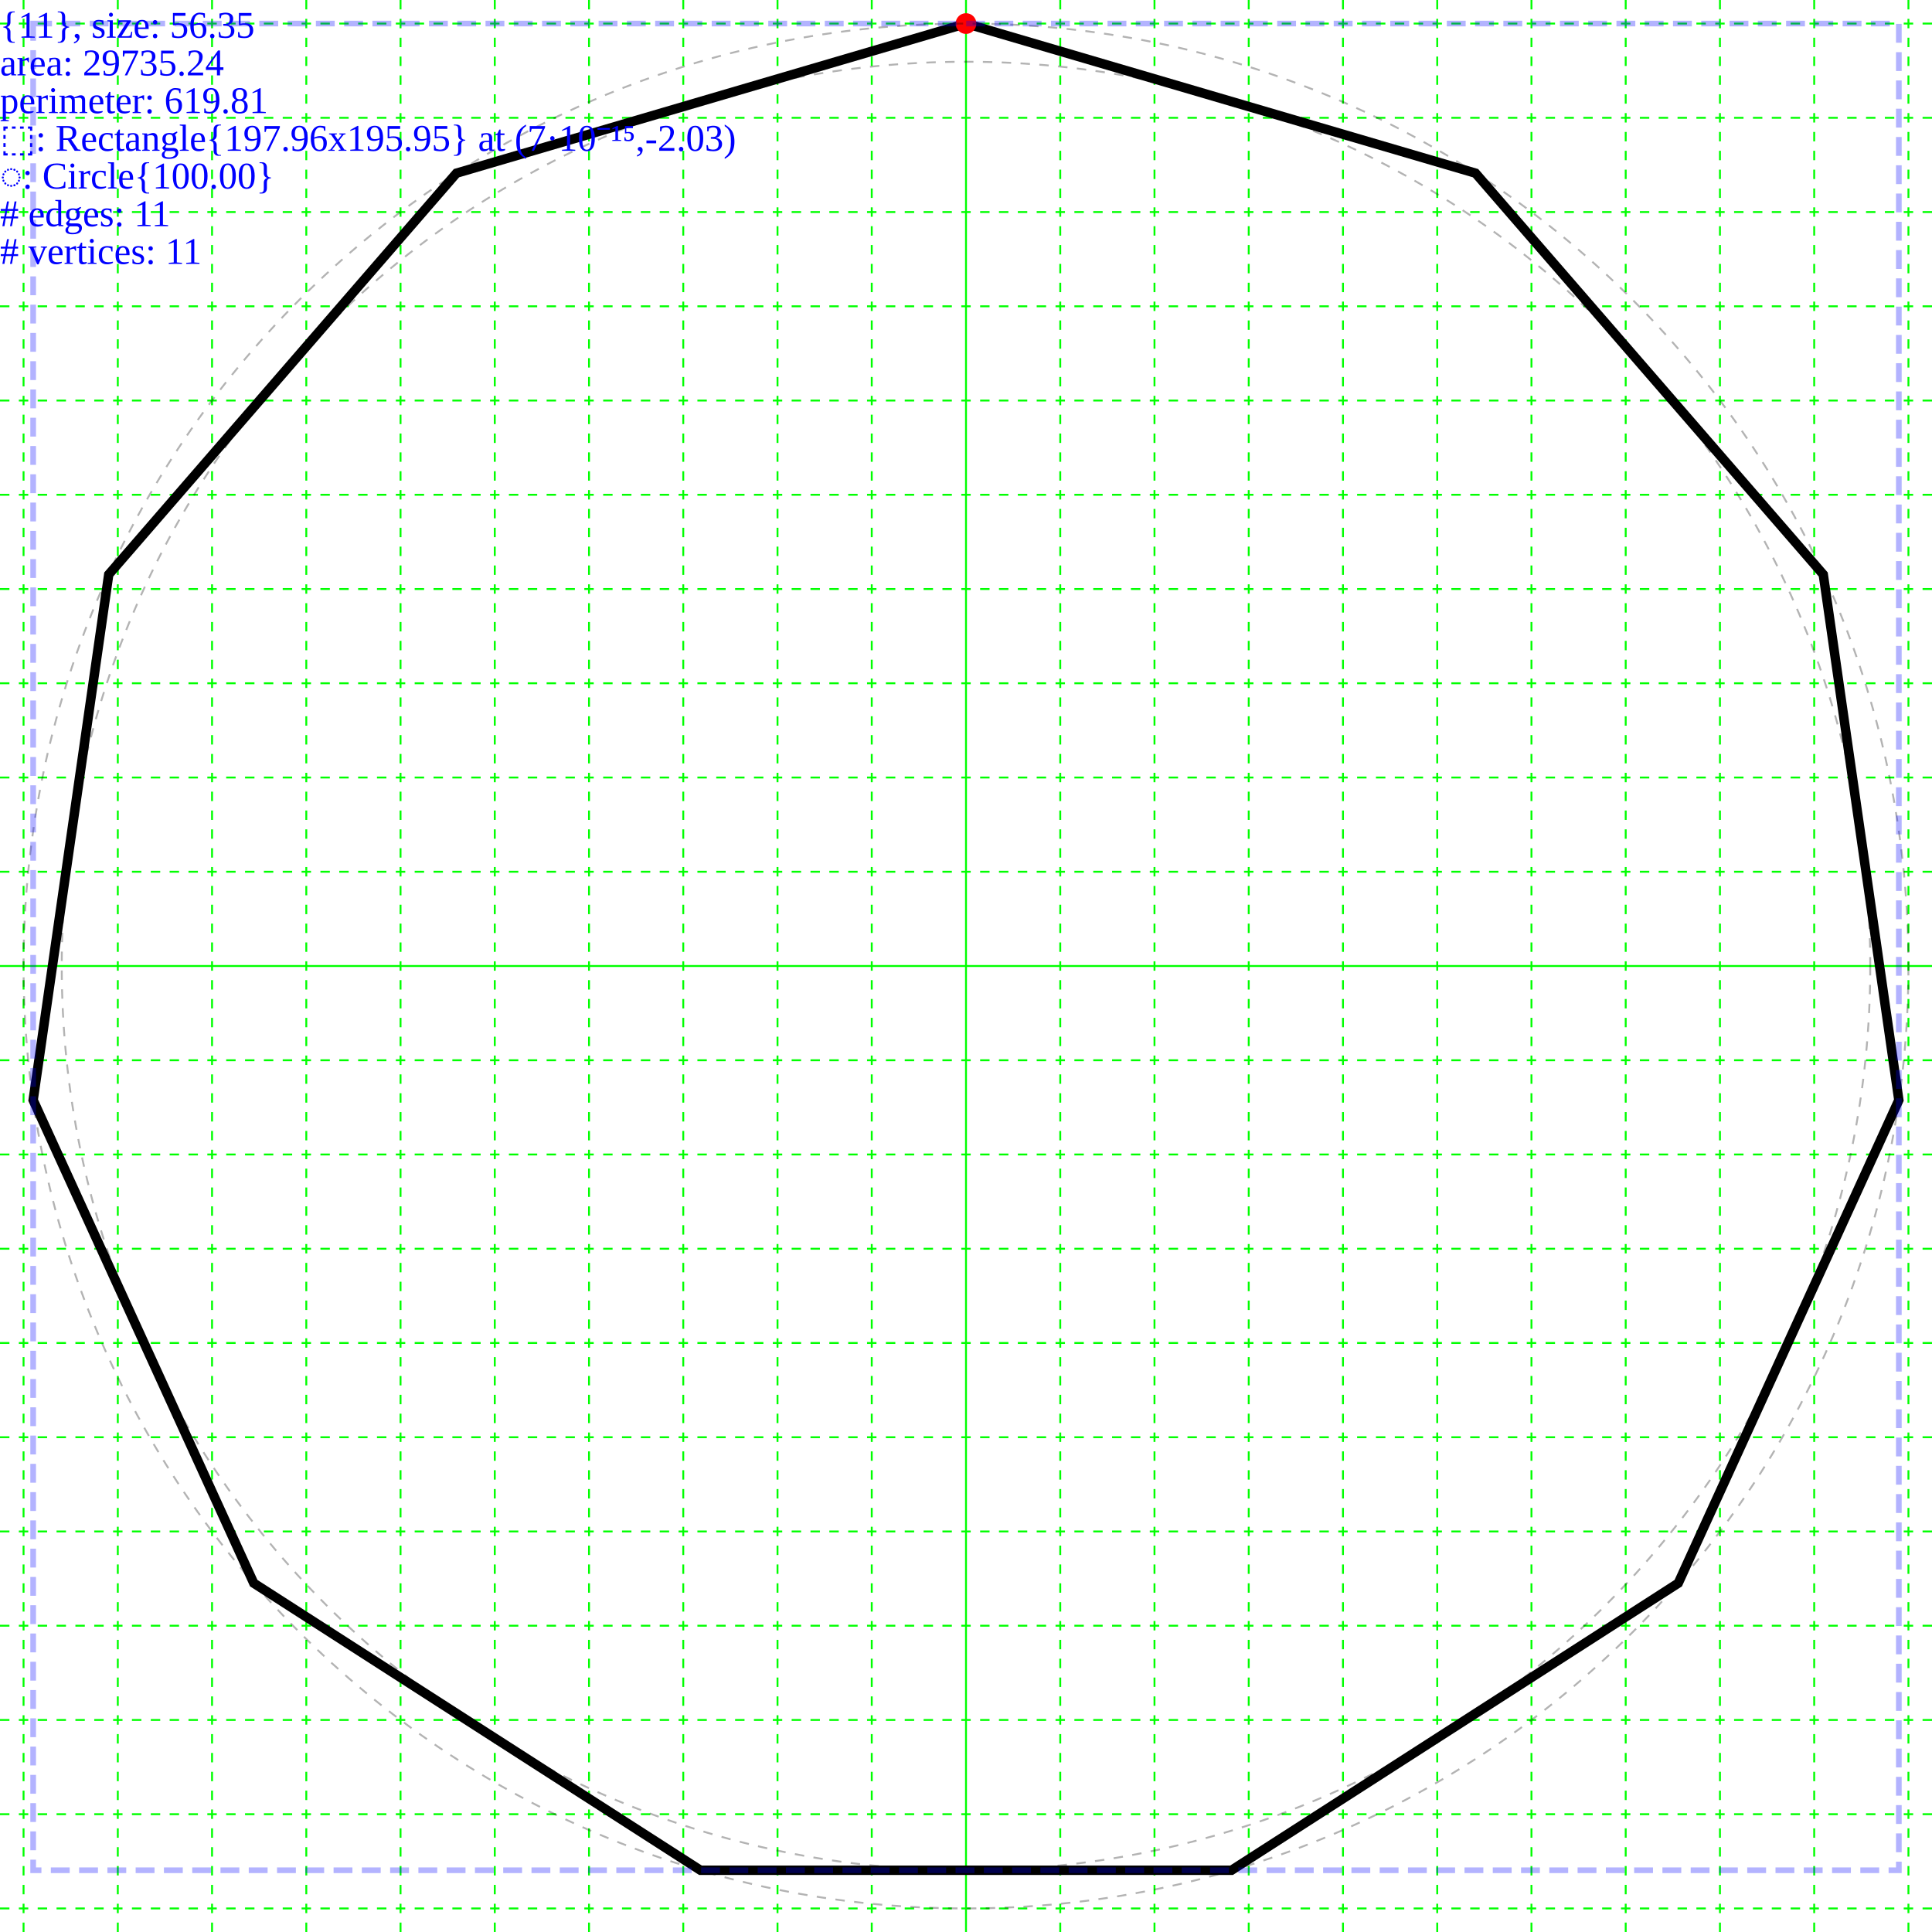
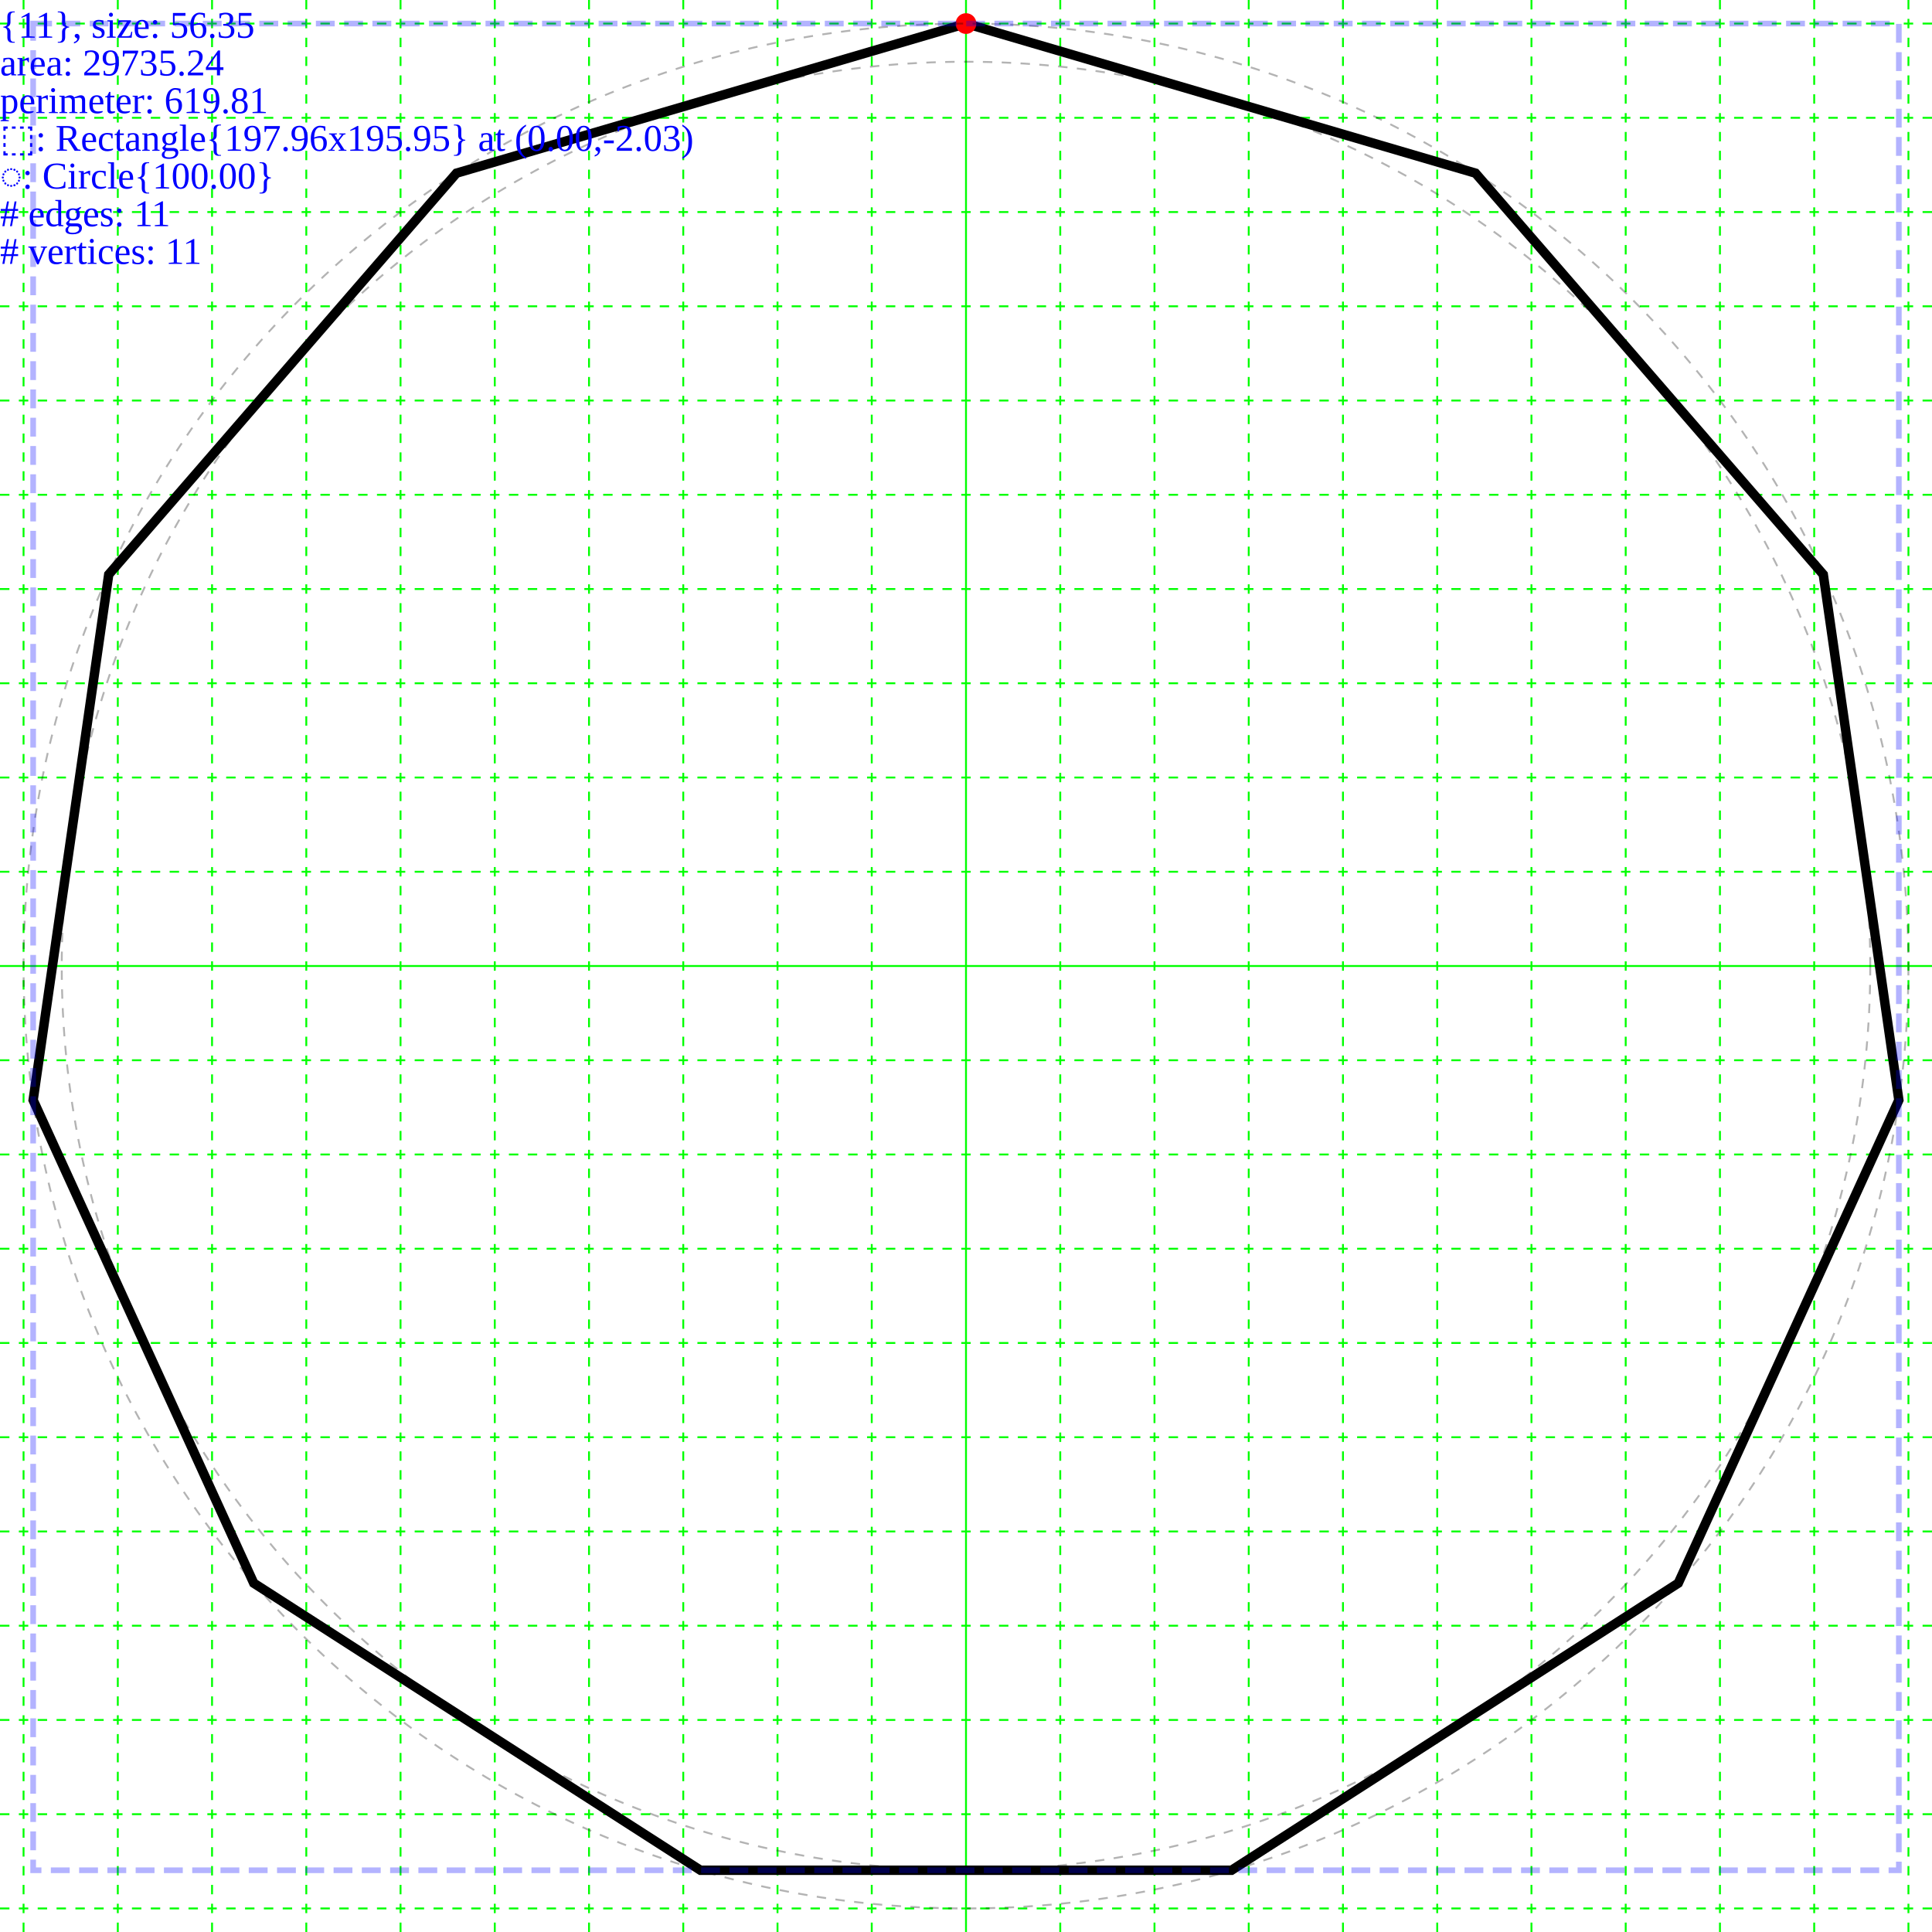
<svg xmlns="http://www.w3.org/2000/svg" height="205.0" width="205.0">
  <g transform="translate(102.5,102.5)">
    <g id="grid">
      <line stroke="#00ff00" stroke-width="0.2" x1="0" x2="0" y1="-102.5" y2="102.5" />
      <line stroke="#00ff00" stroke-dasharray="1,1" stroke-width="0.2" x1="10.0" x2="10.0" y1="-102.5" y2="102.5" />
      <line stroke="#00ff00" stroke-dasharray="1,1" stroke-width="0.2" x1="-10.0" x2="-10.0" y1="-102.5" y2="102.5" />
      <line stroke="#00ff00" stroke-dasharray="1,1" stroke-width="0.2" x1="20.0" x2="20.0" y1="-102.5" y2="102.5" />
      <line stroke="#00ff00" stroke-dasharray="1,1" stroke-width="0.2" x1="-20.0" x2="-20.0" y1="-102.5" y2="102.5" />
      <line stroke="#00ff00" stroke-dasharray="1,1" stroke-width="0.2" x1="30.0" x2="30.0" y1="-102.5" y2="102.5" />
      <line stroke="#00ff00" stroke-dasharray="1,1" stroke-width="0.2" x1="-30.0" x2="-30.0" y1="-102.5" y2="102.5" />
      <line stroke="#00ff00" stroke-dasharray="1,1" stroke-width="0.2" x1="40.0" x2="40.0" y1="-102.5" y2="102.5" />
      <line stroke="#00ff00" stroke-dasharray="1,1" stroke-width="0.2" x1="-40.0" x2="-40.0" y1="-102.5" y2="102.5" />
      <line stroke="#00ff00" stroke-dasharray="1,1" stroke-width="0.2" x1="50.0" x2="50.0" y1="-102.5" y2="102.5" />
      <line stroke="#00ff00" stroke-dasharray="1,1" stroke-width="0.2" x1="-50.0" x2="-50.0" y1="-102.5" y2="102.5" />
      <line stroke="#00ff00" stroke-dasharray="1,1" stroke-width="0.2" x1="60.0" x2="60.0" y1="-102.5" y2="102.5" />
      <line stroke="#00ff00" stroke-dasharray="1,1" stroke-width="0.2" x1="-60.0" x2="-60.0" y1="-102.5" y2="102.5" />
      <line stroke="#00ff00" stroke-dasharray="1,1" stroke-width="0.2" x1="70.0" x2="70.0" y1="-102.5" y2="102.5" />
      <line stroke="#00ff00" stroke-dasharray="1,1" stroke-width="0.2" x1="-70.0" x2="-70.0" y1="-102.5" y2="102.5" />
      <line stroke="#00ff00" stroke-dasharray="1,1" stroke-width="0.2" x1="80.0" x2="80.0" y1="-102.5" y2="102.5" />
      <line stroke="#00ff00" stroke-dasharray="1,1" stroke-width="0.2" x1="-80.0" x2="-80.0" y1="-102.5" y2="102.5" />
      <line stroke="#00ff00" stroke-dasharray="1,1" stroke-width="0.2" x1="90.0" x2="90.0" y1="-102.5" y2="102.5" />
      <line stroke="#00ff00" stroke-dasharray="1,1" stroke-width="0.2" x1="-90.0" x2="-90.0" y1="-102.5" y2="102.5" />
      <line stroke="#00ff00" stroke-dasharray="1,1" stroke-width="0.2" x1="100.0" x2="100.0" y1="-102.5" y2="102.5" />
      <line stroke="#00ff00" stroke-dasharray="1,1" stroke-width="0.2" x1="-100.0" x2="-100.0" y1="-102.5" y2="102.5" />
      <line stroke="#00ff00" stroke-dasharray="1,1" stroke-width="0.2" x1="110.0" x2="110.0" y1="-102.5" y2="102.5" />
      <line stroke="#00ff00" stroke-dasharray="1,1" stroke-width="0.2" x1="-110.0" x2="-110.0" y1="-102.5" y2="102.5" />
      <line stroke="#00ff00" stroke-width="0.2" x1="-102.5" x2="102.5" y1="0" y2="0" />
      <line stroke="#00ff00" stroke-dasharray="1,1" stroke-width="0.2" x1="-102.5" x2="102.5" y1="10.0" y2="10.0" />
      <line stroke="#00ff00" stroke-dasharray="1,1" stroke-width="0.2" x1="-102.5" x2="102.5" y1="-10.0" y2="-10.0" />
      <line stroke="#00ff00" stroke-dasharray="1,1" stroke-width="0.2" x1="-102.5" x2="102.5" y1="20.0" y2="20.0" />
      <line stroke="#00ff00" stroke-dasharray="1,1" stroke-width="0.2" x1="-102.5" x2="102.5" y1="-20.0" y2="-20.0" />
      <line stroke="#00ff00" stroke-dasharray="1,1" stroke-width="0.2" x1="-102.5" x2="102.5" y1="30.0" y2="30.0" />
      <line stroke="#00ff00" stroke-dasharray="1,1" stroke-width="0.2" x1="-102.5" x2="102.5" y1="-30.0" y2="-30.0" />
      <line stroke="#00ff00" stroke-dasharray="1,1" stroke-width="0.2" x1="-102.5" x2="102.5" y1="40.0" y2="40.0" />
      <line stroke="#00ff00" stroke-dasharray="1,1" stroke-width="0.2" x1="-102.5" x2="102.5" y1="-40.0" y2="-40.0" />
      <line stroke="#00ff00" stroke-dasharray="1,1" stroke-width="0.2" x1="-102.5" x2="102.5" y1="50.0" y2="50.0" />
      <line stroke="#00ff00" stroke-dasharray="1,1" stroke-width="0.2" x1="-102.5" x2="102.5" y1="-50.0" y2="-50.0" />
      <line stroke="#00ff00" stroke-dasharray="1,1" stroke-width="0.2" x1="-102.5" x2="102.5" y1="60.0" y2="60.0" />
      <line stroke="#00ff00" stroke-dasharray="1,1" stroke-width="0.2" x1="-102.5" x2="102.5" y1="-60.0" y2="-60.0" />
      <line stroke="#00ff00" stroke-dasharray="1,1" stroke-width="0.2" x1="-102.5" x2="102.5" y1="70.0" y2="70.0" />
      <line stroke="#00ff00" stroke-dasharray="1,1" stroke-width="0.2" x1="-102.5" x2="102.5" y1="-70.0" y2="-70.0" />
      <line stroke="#00ff00" stroke-dasharray="1,1" stroke-width="0.2" x1="-102.5" x2="102.5" y1="80.0" y2="80.0" />
      <line stroke="#00ff00" stroke-dasharray="1,1" stroke-width="0.2" x1="-102.5" x2="102.5" y1="-80.0" y2="-80.0" />
      <line stroke="#00ff00" stroke-dasharray="1,1" stroke-width="0.2" x1="-102.5" x2="102.5" y1="90.0" y2="90.0" />
      <line stroke="#00ff00" stroke-dasharray="1,1" stroke-width="0.2" x1="-102.5" x2="102.5" y1="-90.0" y2="-90.0" />
      <line stroke="#00ff00" stroke-dasharray="1,1" stroke-width="0.2" x1="-102.5" x2="102.5" y1="100.0" y2="100.0" />
      <line stroke="#00ff00" stroke-dasharray="1,1" stroke-width="0.2" x1="-102.5" x2="102.5" y1="-100.0" y2="-100.0" />
      <line stroke="#00ff00" stroke-dasharray="1,1" stroke-width="0.2" x1="-102.5" x2="102.5" y1="110.0" y2="110.0" />
      <line stroke="#00ff00" stroke-dasharray="1,1" stroke-width="0.2" x1="-102.5" x2="102.5" y1="-110.0" y2="-110.0" />
      <line stroke="#00ff00" stroke-dasharray="1,1" stroke-width="0.2" x1="-102.5" x2="102.5" y1="120.0" y2="120.0" />
      <line stroke="#00ff00" stroke-dasharray="1,1" stroke-width="0.2" x1="-102.5" x2="102.5" y1="-120.0" y2="-120.0" />
      <line stroke="#00ff00" stroke-dasharray="1,1" stroke-width="0.2" x1="-102.5" x2="102.5" y1="130.0" y2="130.0" />
      <line stroke="#00ff00" stroke-dasharray="1,1" stroke-width="0.2" x1="-102.5" x2="102.5" y1="-130.0" y2="-130.0" />
      <line stroke="#00ff00" stroke-dasharray="1,1" stroke-width="0.2" x1="-102.5" x2="102.5" y1="140.0" y2="140.0" />
      <line stroke="#00ff00" stroke-dasharray="1,1" stroke-width="0.2" x1="-102.5" x2="102.5" y1="-140.0" y2="-140.0" />
      <line stroke="#00ff00" stroke-dasharray="1,1" stroke-width="0.2" x1="-102.5" x2="102.5" y1="150.0" y2="150.0" />
      <line stroke="#00ff00" stroke-dasharray="1,1" stroke-width="0.2" x1="-102.5" x2="102.5" y1="-150.0" y2="-150.0" />
      <line stroke="#00ff00" stroke-dasharray="1,1" stroke-width="0.2" x1="-102.5" x2="102.5" y1="160.0" y2="160.0" />
      <line stroke="#00ff00" stroke-dasharray="1,1" stroke-width="0.2" x1="-102.5" x2="102.5" y1="-160.0" y2="-160.0" />
      <line stroke="#00ff00" stroke-dasharray="1,1" stroke-width="0.2" x1="-102.5" x2="102.5" y1="170.0" y2="170.0" />
      <line stroke="#00ff00" stroke-dasharray="1,1" stroke-width="0.2" x1="-102.5" x2="102.5" y1="-170.0" y2="-170.0" />
      <line stroke="#00ff00" stroke-dasharray="1,1" stroke-width="0.2" x1="-102.5" x2="102.5" y1="180.0" y2="180.0" />
      <line stroke="#00ff00" stroke-dasharray="1,1" stroke-width="0.2" x1="-102.5" x2="102.5" y1="-180.0" y2="-180.0" />
      <line stroke="#00ff00" stroke-dasharray="1,1" stroke-width="0.2" x1="-102.5" x2="102.5" y1="190.0" y2="190.0" />
      <line stroke="#00ff00" stroke-dasharray="1,1" stroke-width="0.2" x1="-102.5" x2="102.5" y1="-190.0" y2="-190.0" />
      <line stroke="#00ff00" stroke-dasharray="1,1" stroke-width="0.2" x1="-102.5" x2="102.5" y1="200.0" y2="200.0" />
      <line stroke="#00ff00" stroke-dasharray="1,1" stroke-width="0.2" x1="-102.5" x2="102.5" y1="-200.0" y2="-200.0" />
      <line stroke="#00ff00" stroke-dasharray="1,1" stroke-width="0.2" x1="-102.5" x2="102.5" y1="210.0" y2="210.0" />
      <line stroke="#00ff00" stroke-dasharray="1,1" stroke-width="0.2" x1="-102.5" x2="102.5" y1="-210.0" y2="-210.0" />
    </g>
    <g>
      <polygon fill="none" points="6.123233995736765E-15,-100 54.064,-84.125 90.963,-41.542 98.982,14.231 75.575,65.486 28.173,95.949 -28.173,95.949 -75.575,65.486 -98.982,14.231 -90.963,-41.542 -54.064,-84.125" stroke="black" stroke-width="1" />
      <circle cx="6.123233995736765E-15" cy="-100" fill="#ff0000" r="1.1" />
      <circle fill="none" r="95.949" stroke="black" stroke-dasharray="1,1" stroke-opacity="0.3" stroke-width="0.2" />
      <circle fill="none" r="100" stroke="black" stroke-dasharray="1,1" stroke-opacity="0.3" stroke-width="0.2" />
      <rect fill="none" height="195.949" stroke="blue" stroke-dasharray="2,1" stroke-opacity="0.3" stroke-width="0.6" width="197.964" x="-98.982" y="-100.0" />
    </g>
  </g>
  <g>
    <text fill="blue" font-size="4.0" id="info" x="0" y="0">
      <tspan dy="4.0" x="0">{11}, size: 56.35</tspan>
      <tspan dy="4.0" x="0">area: 29735.24</tspan>
      <tspan dy="4.0" x="0">perimeter: 619.81</tspan>
-       <tspan dy="4.0" x="0">⬚: Rectangle{197.96x195.95} at (7·10⁻¹⁵,-2.03)</tspan>
+       <tspan dy="4.0" x="0">⬚: Rectangle{197.96x195.95} at (0.00,-2.03)</tspan>
      <tspan dy="4.0" x="0">◌: Circle{100.00}</tspan>
      <tspan dy="4.0" x="0"># edges: 11</tspan>
      <tspan dy="4.0" x="0"># vertices: 11</tspan>
    </text>
  </g>
</svg>
